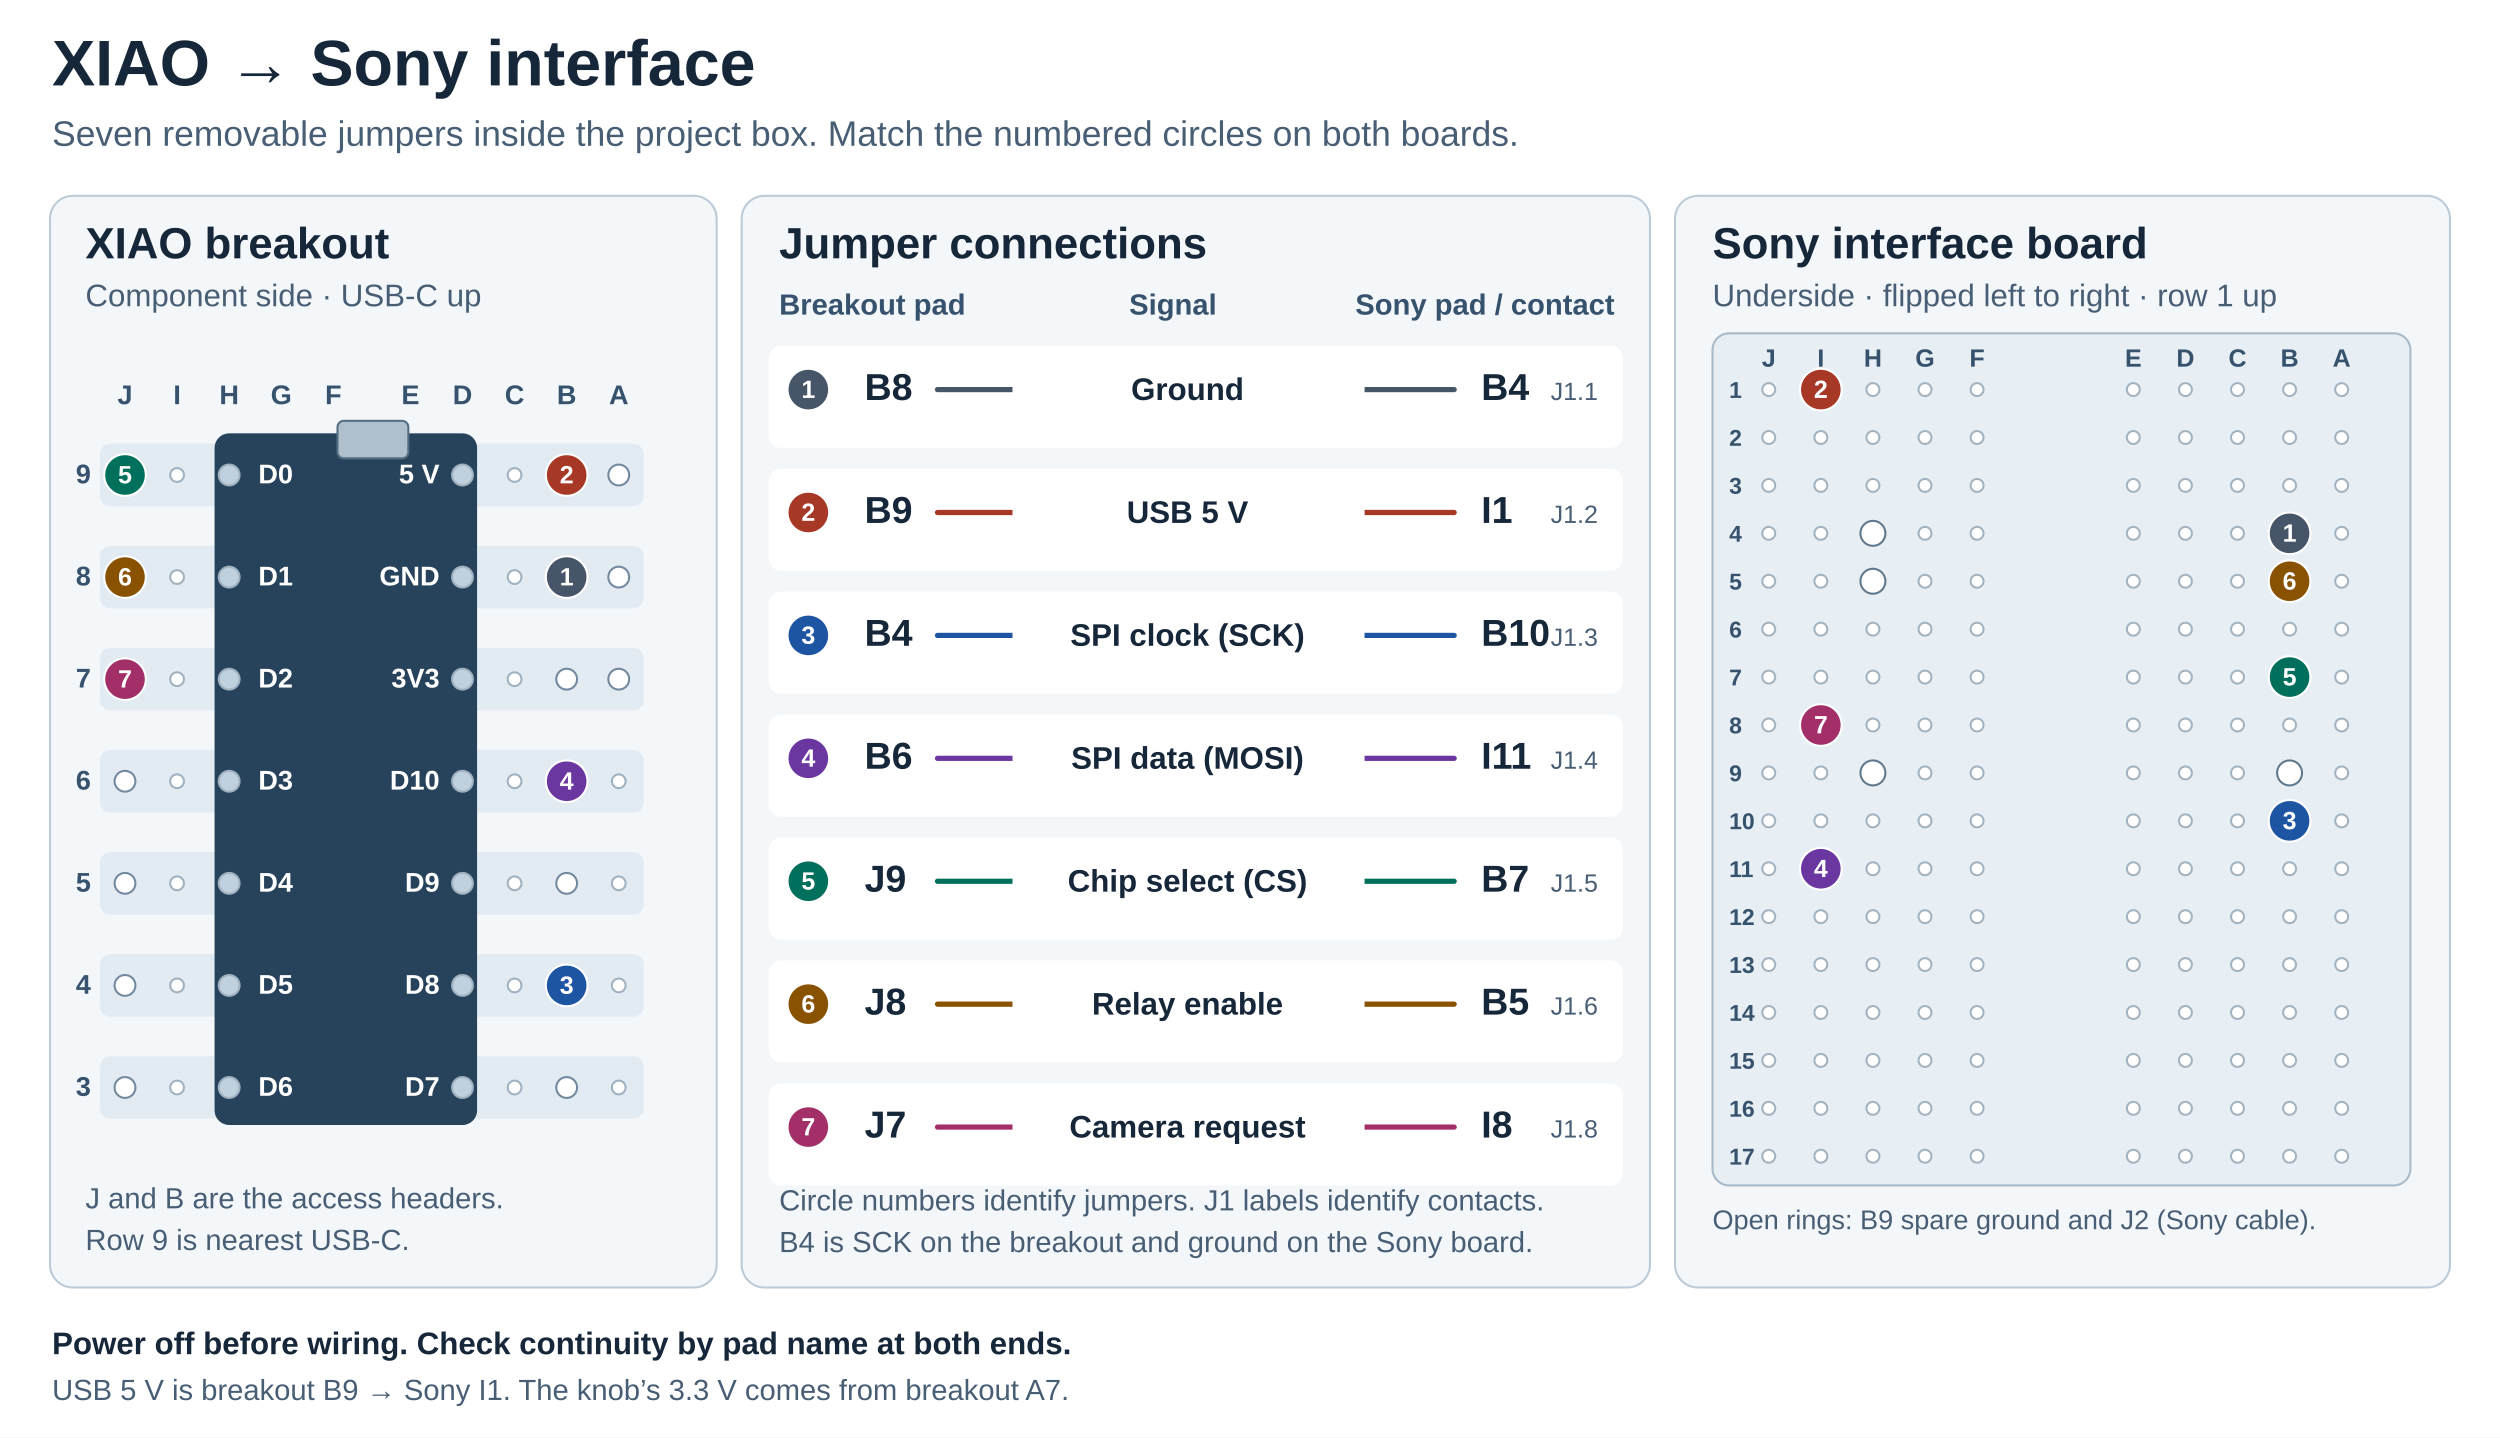
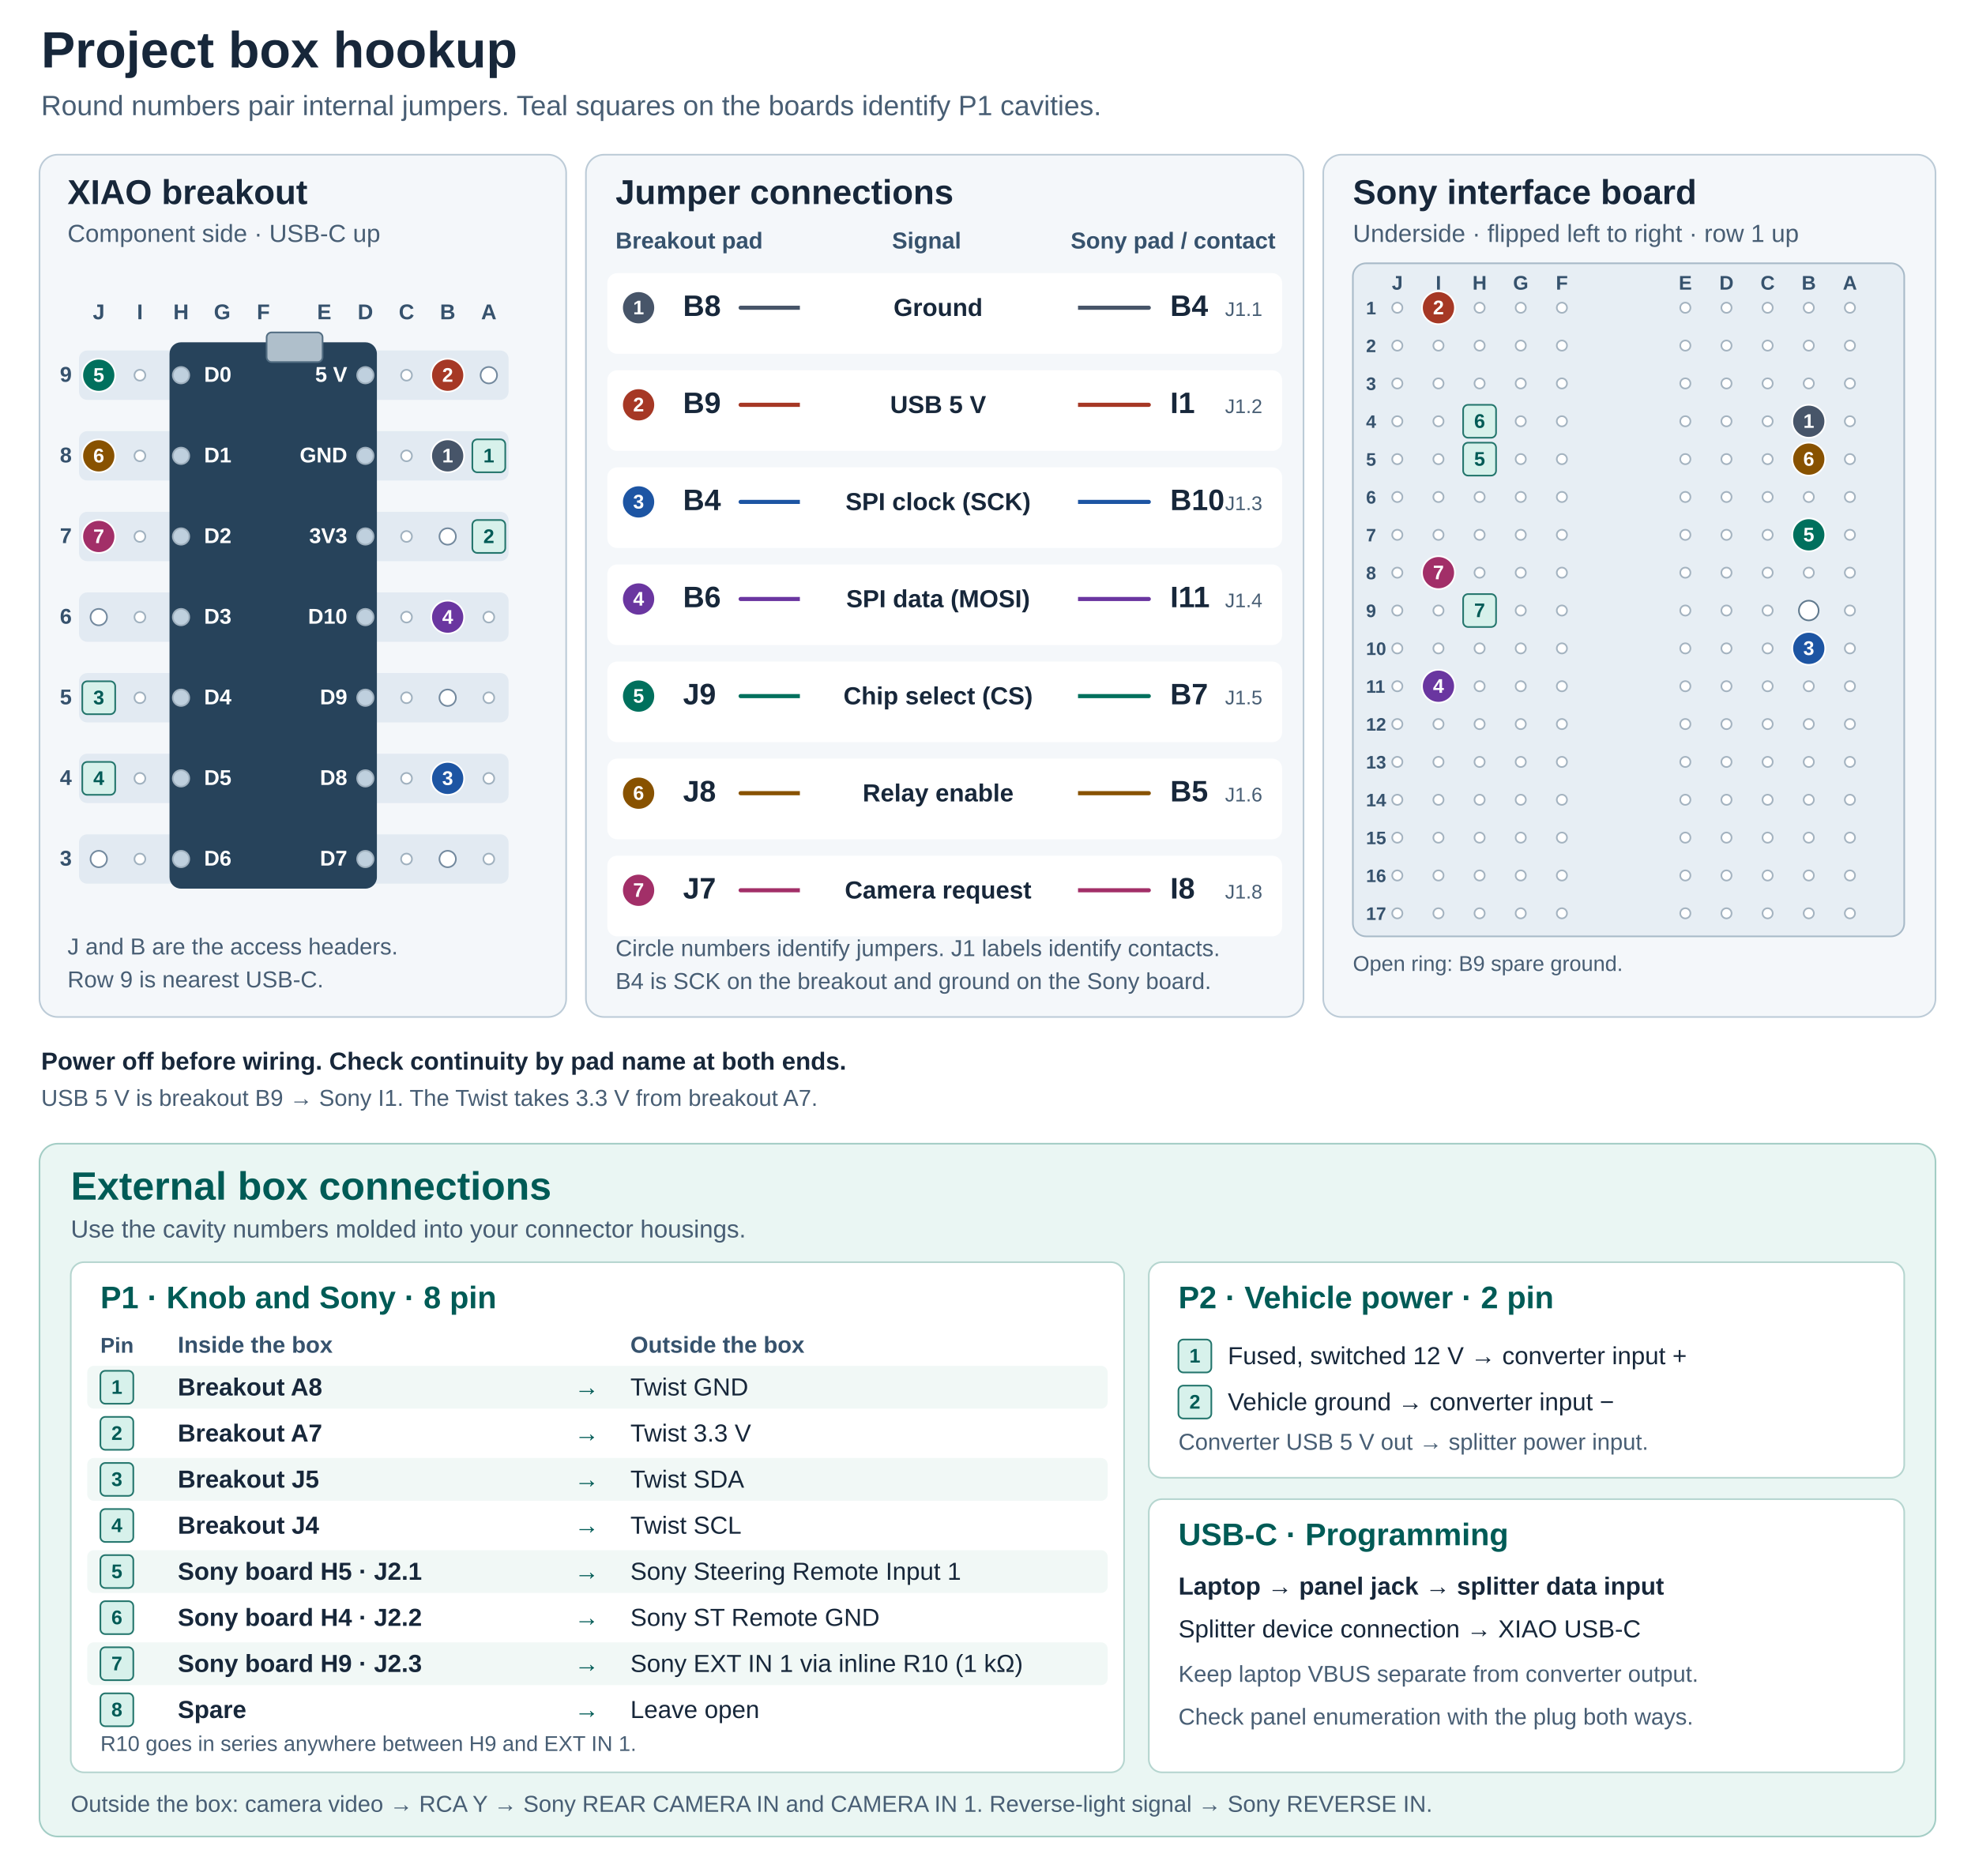
- <svg xmlns="http://www.w3.org/2000/svg" width="1200" height="690" viewBox="0 0 1200 690" role="img" aria-labelledby="title desc">
-   <style>text{font-family:Arial,sans-serif;fill:#17273a}.heading{font-weight:700}.muted{fill:#485e74}.badge{fill:white;font-weight:700}.coord{font-weight:700;fill:#36526d}</style>
-   <rect x="0" y="0" width="1200" height="690" rx="0" fill="#ffffff" stroke="none" />
-   <text x="25" y="41" font-size="31" class="heading" text-anchor="start">XIAO → Sony interface</text>
-   <text x="25" y="70" font-size="17" class="muted" text-anchor="start">Seven removable jumpers inside the project box. Match the numbered circles on both boards.</text>
+ <svg xmlns="http://www.w3.org/2000/svg" width="1200" height="1140" viewBox="0 0 1200 1140" role="img" aria-labelledby="title desc">
+   <style>text{font-family:Arial,sans-serif;fill:#17273a}.heading{font-weight:700}.muted{fill:#485e74}.badge{fill:white;font-weight:700}.coord{font-weight:700;fill:#36526d}.external{fill:#005b56;font-weight:700}.ext-pin{fill:#005b56;font-weight:700}</style>
+   <rect x="0" y="0" width="1200" height="1140" rx="0" fill="#ffffff" stroke="none" />
+   <text x="25" y="41" font-size="31" class="heading" text-anchor="start">Project box hookup</text>
+   <text x="25" y="70" font-size="17" class="muted" text-anchor="start">Round numbers pair internal jumpers. Teal squares on the boards identify P1 cavities.</text>
  <rect x="24" y="94" width="320" height="524" rx="11" fill="#f4f7fa" stroke="#bccbd7" />
  <rect x="356" y="94" width="436" height="524" rx="11" fill="#f4f7fa" stroke="#bccbd7" />
  <rect x="804" y="94" width="372" height="524" rx="11" fill="#f4f7fa" stroke="#bccbd7" />
  <text x="41" y="124" font-size="21" class="heading" text-anchor="start">XIAO breakout</text>
  <text x="41" y="147" font-size="15" class="muted" text-anchor="start">Component side · USB-C up</text>
  <text x="60" y="194" font-size="13" class="coord" text-anchor="middle">J</text>
  <text x="85" y="194" font-size="13" class="coord" text-anchor="middle">I</text>
  <text x="110" y="194" font-size="13" class="coord" text-anchor="middle">H</text>
  <text x="135" y="194" font-size="13" class="coord" text-anchor="middle">G</text>
  <text x="160" y="194" font-size="13" class="coord" text-anchor="middle">F</text>
  <text x="197" y="194" font-size="13" class="coord" text-anchor="middle">E</text>
  <text x="222" y="194" font-size="13" class="coord" text-anchor="middle">D</text>
  <text x="247" y="194" font-size="13" class="coord" text-anchor="middle">C</text>
  <text x="272" y="194" font-size="13" class="coord" text-anchor="middle">B</text>
  <text x="297" y="194" font-size="13" class="coord" text-anchor="middle">A</text>
  <rect x="48" y="213" width="124" height="30" rx="5" fill="#e2eaf2" stroke="none" />
  <rect x="185" y="213" width="124" height="30" rx="5" fill="#e2eaf2" stroke="none" />
  <text x="40" y="232" font-size="13" class="coord" text-anchor="middle">9</text>
  <rect x="48" y="262" width="124" height="30" rx="5" fill="#e2eaf2" stroke="none" />
  <rect x="185" y="262" width="124" height="30" rx="5" fill="#e2eaf2" stroke="none" />
  <text x="40" y="281" font-size="13" class="coord" text-anchor="middle">8</text>
  <rect x="48" y="311" width="124" height="30" rx="5" fill="#e2eaf2" stroke="none" />
  <rect x="185" y="311" width="124" height="30" rx="5" fill="#e2eaf2" stroke="none" />
  <text x="40" y="330" font-size="13" class="coord" text-anchor="middle">7</text>
  <rect x="48" y="360" width="124" height="30" rx="5" fill="#e2eaf2" stroke="none" />
  <rect x="185" y="360" width="124" height="30" rx="5" fill="#e2eaf2" stroke="none" />
  <text x="40" y="379" font-size="13" class="coord" text-anchor="middle">6</text>
  <rect x="48" y="409" width="124" height="30" rx="5" fill="#e2eaf2" stroke="none" />
  <rect x="185" y="409" width="124" height="30" rx="5" fill="#e2eaf2" stroke="none" />
  <text x="40" y="428" font-size="13" class="coord" text-anchor="middle">5</text>
  <rect x="48" y="458" width="124" height="30" rx="5" fill="#e2eaf2" stroke="none" />
  <rect x="185" y="458" width="124" height="30" rx="5" fill="#e2eaf2" stroke="none" />
  <text x="40" y="477" font-size="13" class="coord" text-anchor="middle">4</text>
  <rect x="48" y="507" width="124" height="30" rx="5" fill="#e2eaf2" stroke="none" />
  <rect x="185" y="507" width="124" height="30" rx="5" fill="#e2eaf2" stroke="none" />
  <text x="40" y="526" font-size="13" class="coord" text-anchor="middle">3</text>
  <rect x="103" y="208" width="126" height="332" rx="7" fill="#27435b" stroke="none" />
  <rect x="162" y="202" width="34" height="18" rx="3" fill="#afbfcb" stroke="#536e83" />
  <circle cx="60" cy="228" r="5" fill="#fff" stroke="#73899e" />
  <circle cx="85" cy="228" r="3.3" fill="#fff" stroke="#a0b1bf" />
  <circle cx="110" cy="228" r="5" fill="#bfd0de" stroke="#a0b1bf" />
  <circle cx="222" cy="228" r="5" fill="#bfd0de" stroke="#a0b1bf" />
  <circle cx="247" cy="228" r="3.3" fill="#fff" stroke="#a0b1bf" />
  <circle cx="272" cy="228" r="5" fill="#fff" stroke="#73899e" />
  <circle cx="297" cy="228" r="5" fill="#fff" stroke="#73899e" />
  <circle cx="60" cy="277" r="5" fill="#fff" stroke="#73899e" />
  <circle cx="85" cy="277" r="3.3" fill="#fff" stroke="#a0b1bf" />
  <circle cx="110" cy="277" r="5" fill="#bfd0de" stroke="#a0b1bf" />
  <circle cx="222" cy="277" r="5" fill="#bfd0de" stroke="#a0b1bf" />
  <circle cx="247" cy="277" r="3.3" fill="#fff" stroke="#a0b1bf" />
  <circle cx="272" cy="277" r="5" fill="#fff" stroke="#73899e" />
  <circle cx="297" cy="277" r="5" fill="#fff" stroke="#73899e" />
  <circle cx="60" cy="326" r="5" fill="#fff" stroke="#73899e" />
  <circle cx="85" cy="326" r="3.3" fill="#fff" stroke="#a0b1bf" />
  <circle cx="110" cy="326" r="5" fill="#bfd0de" stroke="#a0b1bf" />
  <circle cx="222" cy="326" r="5" fill="#bfd0de" stroke="#a0b1bf" />
  <circle cx="247" cy="326" r="3.3" fill="#fff" stroke="#a0b1bf" />
  <circle cx="272" cy="326" r="5" fill="#fff" stroke="#73899e" />
  <circle cx="297" cy="326" r="5" fill="#fff" stroke="#73899e" />
  <circle cx="60" cy="375" r="5" fill="#fff" stroke="#73899e" />
  <circle cx="85" cy="375" r="3.3" fill="#fff" stroke="#a0b1bf" />
  <circle cx="110" cy="375" r="5" fill="#bfd0de" stroke="#a0b1bf" />
  <circle cx="222" cy="375" r="5" fill="#bfd0de" stroke="#a0b1bf" />
  <circle cx="247" cy="375" r="3.3" fill="#fff" stroke="#a0b1bf" />
  <circle cx="272" cy="375" r="5" fill="#fff" stroke="#73899e" />
  <circle cx="297" cy="375" r="3.3" fill="#fff" stroke="#a0b1bf" />
  <circle cx="60" cy="424" r="5" fill="#fff" stroke="#73899e" />
  <circle cx="85" cy="424" r="3.3" fill="#fff" stroke="#a0b1bf" />
  <circle cx="110" cy="424" r="5" fill="#bfd0de" stroke="#a0b1bf" />
  <circle cx="222" cy="424" r="5" fill="#bfd0de" stroke="#a0b1bf" />
  <circle cx="247" cy="424" r="3.3" fill="#fff" stroke="#a0b1bf" />
  <circle cx="272" cy="424" r="5" fill="#fff" stroke="#73899e" />
  <circle cx="297" cy="424" r="3.3" fill="#fff" stroke="#a0b1bf" />
  <circle cx="60" cy="473" r="5" fill="#fff" stroke="#73899e" />
  <circle cx="85" cy="473" r="3.3" fill="#fff" stroke="#a0b1bf" />
  <circle cx="110" cy="473" r="5" fill="#bfd0de" stroke="#a0b1bf" />
  <circle cx="222" cy="473" r="5" fill="#bfd0de" stroke="#a0b1bf" />
  <circle cx="247" cy="473" r="3.3" fill="#fff" stroke="#a0b1bf" />
  <circle cx="272" cy="473" r="5" fill="#fff" stroke="#73899e" />
  <circle cx="297" cy="473" r="3.3" fill="#fff" stroke="#a0b1bf" />
  <circle cx="60" cy="522" r="5" fill="#fff" stroke="#73899e" />
  <circle cx="85" cy="522" r="3.3" fill="#fff" stroke="#a0b1bf" />
  <circle cx="110" cy="522" r="5" fill="#bfd0de" stroke="#a0b1bf" />
  <circle cx="222" cy="522" r="5" fill="#bfd0de" stroke="#a0b1bf" />
  <circle cx="247" cy="522" r="3.3" fill="#fff" stroke="#a0b1bf" />
  <circle cx="272" cy="522" r="5" fill="#fff" stroke="#73899e" />
  <circle cx="297" cy="522" r="3.3" fill="#fff" stroke="#a0b1bf" />
  <text x="124" y="232" font-size="13" class="badge" text-anchor="start">D0</text>
  <text x="211" y="232" font-size="13" class="badge" text-anchor="end">5 V</text>
  <text x="124" y="281" font-size="13" class="badge" text-anchor="start">D1</text>
  <text x="211" y="281" font-size="13" class="badge" text-anchor="end">GND</text>
  <text x="124" y="330" font-size="13" class="badge" text-anchor="start">D2</text>
  <text x="211" y="330" font-size="13" class="badge" text-anchor="end">3V3</text>
  <text x="124" y="379" font-size="13" class="badge" text-anchor="start">D3</text>
  <text x="211" y="379" font-size="13" class="badge" text-anchor="end">D10</text>
  <text x="124" y="428" font-size="13" class="badge" text-anchor="start">D4</text>
  <text x="211" y="428" font-size="13" class="badge" text-anchor="end">D9</text>
  <text x="124" y="477" font-size="13" class="badge" text-anchor="start">D5</text>
  <text x="211" y="477" font-size="13" class="badge" text-anchor="end">D8</text>
  <text x="124" y="526" font-size="13" class="badge" text-anchor="start">D6</text>
  <text x="211" y="526" font-size="13" class="badge" text-anchor="end">D7</text>
  <circle cx="272" cy="277" r="10" fill="#475569" stroke="#ffffff" />
  <text x="272" y="281" font-size="12" class="badge" text-anchor="middle">1</text>
  <circle cx="272" cy="228" r="10" fill="#a63825" stroke="#ffffff" />
  <text x="272" y="232" font-size="12" class="badge" text-anchor="middle">2</text>
  <circle cx="272" cy="473" r="10" fill="#1d55a3" stroke="#ffffff" />
  <text x="272" y="477" font-size="12" class="badge" text-anchor="middle">3</text>
  <circle cx="272" cy="375" r="10" fill="#6a36a0" stroke="#ffffff" />
  <text x="272" y="379" font-size="12" class="badge" text-anchor="middle">4</text>
  <circle cx="60" cy="228" r="10" fill="#00705d" stroke="#ffffff" />
  <text x="60" y="232" font-size="12" class="badge" text-anchor="middle">5</text>
  <circle cx="60" cy="277" r="10" fill="#885200" stroke="#ffffff" />
  <text x="60" y="281" font-size="12" class="badge" text-anchor="middle">6</text>
  <circle cx="60" cy="326" r="10" fill="#a22f68" stroke="#ffffff" />
  <text x="60" y="330" font-size="12" class="badge" text-anchor="middle">7</text>
  <text x="41" y="580" font-size="14" class="muted" text-anchor="start">J and B are the access headers.</text>
  <text x="41" y="600" font-size="14" class="muted" text-anchor="start">Row 9 is nearest USB-C.</text>
  <text x="374" y="124" font-size="21" class="heading" text-anchor="start">Jumper connections</text>
  <text x="374" y="151" font-size="14" class="coord" text-anchor="start">Breakout pad</text>
  <text x="563" y="151" font-size="14" class="coord" text-anchor="middle">Signal</text>
  <text x="775" y="151" font-size="14" class="coord" text-anchor="end">Sony pad / contact</text>
  <rect x="369" y="166" width="410" height="49" rx="6" fill="#ffffff" stroke="none" />
  <circle cx="388" cy="187" r="10" fill="#475569" stroke="#ffffff" />
  <text x="388" y="191" font-size="12" class="badge" text-anchor="middle">1</text>
  <text x="415" y="192" font-size="18" class="heading" text-anchor="start">B8</text>
  <path d="M450 187H698" stroke="#475569" stroke-width="2.5" stroke-linecap="round" />
  <rect x="486" y="174" width="169" height="26" rx="5" fill="#fff" stroke="none" />
  <text x="570" y="192" font-size="15" class="heading" text-anchor="middle">Ground</text>
  <text x="711" y="192" font-size="18" class="heading" text-anchor="start">B4</text>
  <text x="767" y="192" font-size="12" class="muted" text-anchor="end">J1.1</text>
  <rect x="369" y="225" width="410" height="49" rx="6" fill="#ffffff" stroke="none" />
  <circle cx="388" cy="246" r="10" fill="#a63825" stroke="#ffffff" />
  <text x="388" y="250" font-size="12" class="badge" text-anchor="middle">2</text>
  <text x="415" y="251" font-size="18" class="heading" text-anchor="start">B9</text>
  <path d="M450 246H698" stroke="#a63825" stroke-width="2.5" stroke-linecap="round" />
  <rect x="486" y="233" width="169" height="26" rx="5" fill="#fff" stroke="none" />
  <text x="570" y="251" font-size="15" class="heading" text-anchor="middle">USB 5 V</text>
  <text x="711" y="251" font-size="18" class="heading" text-anchor="start">I1</text>
  <text x="767" y="251" font-size="12" class="muted" text-anchor="end">J1.2</text>
  <rect x="369" y="284" width="410" height="49" rx="6" fill="#ffffff" stroke="none" />
  <circle cx="388" cy="305" r="10" fill="#1d55a3" stroke="#ffffff" />
  <text x="388" y="309" font-size="12" class="badge" text-anchor="middle">3</text>
  <text x="415" y="310" font-size="18" class="heading" text-anchor="start">B4</text>
  <path d="M450 305H698" stroke="#1d55a3" stroke-width="2.5" stroke-linecap="round" />
  <rect x="486" y="292" width="169" height="26" rx="5" fill="#fff" stroke="none" />
  <text x="570" y="310" font-size="15" class="heading" text-anchor="middle">SPI clock (SCK)</text>
  <text x="711" y="310" font-size="18" class="heading" text-anchor="start">B10</text>
  <text x="767" y="310" font-size="12" class="muted" text-anchor="end">J1.3</text>
  <rect x="369" y="343" width="410" height="49" rx="6" fill="#ffffff" stroke="none" />
  <circle cx="388" cy="364" r="10" fill="#6a36a0" stroke="#ffffff" />
  <text x="388" y="368" font-size="12" class="badge" text-anchor="middle">4</text>
  <text x="415" y="369" font-size="18" class="heading" text-anchor="start">B6</text>
  <path d="M450 364H698" stroke="#6a36a0" stroke-width="2.5" stroke-linecap="round" />
  <rect x="486" y="351" width="169" height="26" rx="5" fill="#fff" stroke="none" />
  <text x="570" y="369" font-size="15" class="heading" text-anchor="middle">SPI data (MOSI)</text>
  <text x="711" y="369" font-size="18" class="heading" text-anchor="start">I11</text>
  <text x="767" y="369" font-size="12" class="muted" text-anchor="end">J1.4</text>
  <rect x="369" y="402" width="410" height="49" rx="6" fill="#ffffff" stroke="none" />
  <circle cx="388" cy="423" r="10" fill="#00705d" stroke="#ffffff" />
  <text x="388" y="427" font-size="12" class="badge" text-anchor="middle">5</text>
  <text x="415" y="428" font-size="18" class="heading" text-anchor="start">J9</text>
  <path d="M450 423H698" stroke="#00705d" stroke-width="2.5" stroke-linecap="round" />
  <rect x="486" y="410" width="169" height="26" rx="5" fill="#fff" stroke="none" />
  <text x="570" y="428" font-size="15" class="heading" text-anchor="middle">Chip select (CS)</text>
  <text x="711" y="428" font-size="18" class="heading" text-anchor="start">B7</text>
  <text x="767" y="428" font-size="12" class="muted" text-anchor="end">J1.5</text>
  <rect x="369" y="461" width="410" height="49" rx="6" fill="#ffffff" stroke="none" />
  <circle cx="388" cy="482" r="10" fill="#885200" stroke="#ffffff" />
  <text x="388" y="486" font-size="12" class="badge" text-anchor="middle">6</text>
  <text x="415" y="487" font-size="18" class="heading" text-anchor="start">J8</text>
  <path d="M450 482H698" stroke="#885200" stroke-width="2.5" stroke-linecap="round" />
  <rect x="486" y="469" width="169" height="26" rx="5" fill="#fff" stroke="none" />
  <text x="570" y="487" font-size="15" class="heading" text-anchor="middle">Relay enable</text>
  <text x="711" y="487" font-size="18" class="heading" text-anchor="start">B5</text>
  <text x="767" y="487" font-size="12" class="muted" text-anchor="end">J1.6</text>
  <rect x="369" y="520" width="410" height="49" rx="6" fill="#ffffff" stroke="none" />
  <circle cx="388" cy="541" r="10" fill="#a22f68" stroke="#ffffff" />
  <text x="388" y="545" font-size="12" class="badge" text-anchor="middle">7</text>
  <text x="415" y="546" font-size="18" class="heading" text-anchor="start">J7</text>
  <path d="M450 541H698" stroke="#a22f68" stroke-width="2.5" stroke-linecap="round" />
  <rect x="486" y="528" width="169" height="26" rx="5" fill="#fff" stroke="none" />
  <text x="570" y="546" font-size="15" class="heading" text-anchor="middle">Camera request</text>
  <text x="711" y="546" font-size="18" class="heading" text-anchor="start">I8</text>
  <text x="767" y="546" font-size="12" class="muted" text-anchor="end">J1.8</text>
  <text x="374" y="581" font-size="14" class="muted" text-anchor="start">Circle numbers identify jumpers. J1 labels identify contacts.</text>
  <text x="374" y="601" font-size="14" class="muted" text-anchor="start">B4 is SCK on the breakout and ground on the Sony board.</text>
  <text x="822" y="124" font-size="21" class="heading" text-anchor="start">Sony interface board</text>
  <text x="822" y="147" font-size="15" class="muted" text-anchor="start">Underside · flipped left to right · row 1 up</text>
  <rect x="822" y="160" width="335" height="409" rx="8" fill="#e7eef4" stroke="#a8bac8" />
  <text x="849" y="176" font-size="12" class="coord" text-anchor="middle">J</text>
  <text x="874" y="176" font-size="12" class="coord" text-anchor="middle">I</text>
  <text x="899" y="176" font-size="12" class="coord" text-anchor="middle">H</text>
  <text x="924" y="176" font-size="12" class="coord" text-anchor="middle">G</text>
  <text x="949" y="176" font-size="12" class="coord" text-anchor="middle">F</text>
  <text x="1024" y="176" font-size="12" class="coord" text-anchor="middle">E</text>
  <text x="1049" y="176" font-size="12" class="coord" text-anchor="middle">D</text>
  <text x="1074" y="176" font-size="12" class="coord" text-anchor="middle">C</text>
  <text x="1099" y="176" font-size="12" class="coord" text-anchor="middle">B</text>
  <text x="1124" y="176" font-size="12" class="coord" text-anchor="middle">A</text>
  <text x="830" y="191" font-size="11" class="coord" text-anchor="start">1</text>
  <circle cx="849" cy="187" r="3.1" fill="#fff" stroke="#a4b3c0" />
  <circle cx="874" cy="187" r="3.1" fill="#fff" stroke="#a4b3c0" />
  <circle cx="899" cy="187" r="3.1" fill="#fff" stroke="#a4b3c0" />
  <circle cx="924" cy="187" r="3.1" fill="#fff" stroke="#a4b3c0" />
  <circle cx="949" cy="187" r="3.1" fill="#fff" stroke="#a4b3c0" />
  <circle cx="1024" cy="187" r="3.1" fill="#fff" stroke="#a4b3c0" />
  <circle cx="1049" cy="187" r="3.1" fill="#fff" stroke="#a4b3c0" />
  <circle cx="1074" cy="187" r="3.1" fill="#fff" stroke="#a4b3c0" />
  <circle cx="1099" cy="187" r="3.1" fill="#fff" stroke="#a4b3c0" />
  <circle cx="1124" cy="187" r="3.1" fill="#fff" stroke="#a4b3c0" />
  <text x="830" y="214" font-size="11" class="coord" text-anchor="start">2</text>
  <circle cx="849" cy="210" r="3.1" fill="#fff" stroke="#a4b3c0" />
  <circle cx="874" cy="210" r="3.1" fill="#fff" stroke="#a4b3c0" />
  <circle cx="899" cy="210" r="3.1" fill="#fff" stroke="#a4b3c0" />
  <circle cx="924" cy="210" r="3.1" fill="#fff" stroke="#a4b3c0" />
  <circle cx="949" cy="210" r="3.1" fill="#fff" stroke="#a4b3c0" />
  <circle cx="1024" cy="210" r="3.1" fill="#fff" stroke="#a4b3c0" />
  <circle cx="1049" cy="210" r="3.1" fill="#fff" stroke="#a4b3c0" />
  <circle cx="1074" cy="210" r="3.1" fill="#fff" stroke="#a4b3c0" />
  <circle cx="1099" cy="210" r="3.1" fill="#fff" stroke="#a4b3c0" />
  <circle cx="1124" cy="210" r="3.1" fill="#fff" stroke="#a4b3c0" />
  <text x="830" y="237" font-size="11" class="coord" text-anchor="start">3</text>
  <circle cx="849" cy="233" r="3.1" fill="#fff" stroke="#a4b3c0" />
  <circle cx="874" cy="233" r="3.1" fill="#fff" stroke="#a4b3c0" />
  <circle cx="899" cy="233" r="3.1" fill="#fff" stroke="#a4b3c0" />
  <circle cx="924" cy="233" r="3.1" fill="#fff" stroke="#a4b3c0" />
  <circle cx="949" cy="233" r="3.1" fill="#fff" stroke="#a4b3c0" />
  <circle cx="1024" cy="233" r="3.1" fill="#fff" stroke="#a4b3c0" />
  <circle cx="1049" cy="233" r="3.1" fill="#fff" stroke="#a4b3c0" />
  <circle cx="1074" cy="233" r="3.1" fill="#fff" stroke="#a4b3c0" />
  <circle cx="1099" cy="233" r="3.1" fill="#fff" stroke="#a4b3c0" />
  <circle cx="1124" cy="233" r="3.1" fill="#fff" stroke="#a4b3c0" />
  <text x="830" y="260" font-size="11" class="coord" text-anchor="start">4</text>
  <circle cx="849" cy="256" r="3.1" fill="#fff" stroke="#a4b3c0" />
  <circle cx="874" cy="256" r="3.1" fill="#fff" stroke="#a4b3c0" />
  <circle cx="899" cy="256" r="3.1" fill="#fff" stroke="#a4b3c0" />
  <circle cx="924" cy="256" r="3.1" fill="#fff" stroke="#a4b3c0" />
  <circle cx="949" cy="256" r="3.1" fill="#fff" stroke="#a4b3c0" />
  <circle cx="1024" cy="256" r="3.1" fill="#fff" stroke="#a4b3c0" />
  <circle cx="1049" cy="256" r="3.1" fill="#fff" stroke="#a4b3c0" />
  <circle cx="1074" cy="256" r="3.1" fill="#fff" stroke="#a4b3c0" />
  <circle cx="1099" cy="256" r="3.1" fill="#fff" stroke="#a4b3c0" />
  <circle cx="1124" cy="256" r="3.1" fill="#fff" stroke="#a4b3c0" />
  <text x="830" y="283" font-size="11" class="coord" text-anchor="start">5</text>
  <circle cx="849" cy="279" r="3.1" fill="#fff" stroke="#a4b3c0" />
  <circle cx="874" cy="279" r="3.1" fill="#fff" stroke="#a4b3c0" />
  <circle cx="899" cy="279" r="3.1" fill="#fff" stroke="#a4b3c0" />
  <circle cx="924" cy="279" r="3.1" fill="#fff" stroke="#a4b3c0" />
  <circle cx="949" cy="279" r="3.1" fill="#fff" stroke="#a4b3c0" />
  <circle cx="1024" cy="279" r="3.1" fill="#fff" stroke="#a4b3c0" />
  <circle cx="1049" cy="279" r="3.1" fill="#fff" stroke="#a4b3c0" />
  <circle cx="1074" cy="279" r="3.1" fill="#fff" stroke="#a4b3c0" />
  <circle cx="1099" cy="279" r="3.1" fill="#fff" stroke="#a4b3c0" />
  <circle cx="1124" cy="279" r="3.1" fill="#fff" stroke="#a4b3c0" />
  <text x="830" y="306" font-size="11" class="coord" text-anchor="start">6</text>
  <circle cx="849" cy="302" r="3.1" fill="#fff" stroke="#a4b3c0" />
  <circle cx="874" cy="302" r="3.1" fill="#fff" stroke="#a4b3c0" />
  <circle cx="899" cy="302" r="3.1" fill="#fff" stroke="#a4b3c0" />
  <circle cx="924" cy="302" r="3.1" fill="#fff" stroke="#a4b3c0" />
  <circle cx="949" cy="302" r="3.1" fill="#fff" stroke="#a4b3c0" />
  <circle cx="1024" cy="302" r="3.1" fill="#fff" stroke="#a4b3c0" />
  <circle cx="1049" cy="302" r="3.1" fill="#fff" stroke="#a4b3c0" />
  <circle cx="1074" cy="302" r="3.1" fill="#fff" stroke="#a4b3c0" />
  <circle cx="1099" cy="302" r="3.1" fill="#fff" stroke="#a4b3c0" />
  <circle cx="1124" cy="302" r="3.1" fill="#fff" stroke="#a4b3c0" />
  <text x="830" y="329" font-size="11" class="coord" text-anchor="start">7</text>
  <circle cx="849" cy="325" r="3.1" fill="#fff" stroke="#a4b3c0" />
  <circle cx="874" cy="325" r="3.1" fill="#fff" stroke="#a4b3c0" />
  <circle cx="899" cy="325" r="3.1" fill="#fff" stroke="#a4b3c0" />
  <circle cx="924" cy="325" r="3.1" fill="#fff" stroke="#a4b3c0" />
  <circle cx="949" cy="325" r="3.1" fill="#fff" stroke="#a4b3c0" />
  <circle cx="1024" cy="325" r="3.1" fill="#fff" stroke="#a4b3c0" />
  <circle cx="1049" cy="325" r="3.1" fill="#fff" stroke="#a4b3c0" />
  <circle cx="1074" cy="325" r="3.1" fill="#fff" stroke="#a4b3c0" />
  <circle cx="1099" cy="325" r="3.1" fill="#fff" stroke="#a4b3c0" />
  <circle cx="1124" cy="325" r="3.1" fill="#fff" stroke="#a4b3c0" />
  <text x="830" y="352" font-size="11" class="coord" text-anchor="start">8</text>
  <circle cx="849" cy="348" r="3.1" fill="#fff" stroke="#a4b3c0" />
  <circle cx="874" cy="348" r="3.1" fill="#fff" stroke="#a4b3c0" />
  <circle cx="899" cy="348" r="3.1" fill="#fff" stroke="#a4b3c0" />
  <circle cx="924" cy="348" r="3.1" fill="#fff" stroke="#a4b3c0" />
  <circle cx="949" cy="348" r="3.1" fill="#fff" stroke="#a4b3c0" />
  <circle cx="1024" cy="348" r="3.1" fill="#fff" stroke="#a4b3c0" />
  <circle cx="1049" cy="348" r="3.1" fill="#fff" stroke="#a4b3c0" />
  <circle cx="1074" cy="348" r="3.1" fill="#fff" stroke="#a4b3c0" />
  <circle cx="1099" cy="348" r="3.1" fill="#fff" stroke="#a4b3c0" />
  <circle cx="1124" cy="348" r="3.1" fill="#fff" stroke="#a4b3c0" />
  <text x="830" y="375" font-size="11" class="coord" text-anchor="start">9</text>
  <circle cx="849" cy="371" r="3.1" fill="#fff" stroke="#a4b3c0" />
  <circle cx="874" cy="371" r="3.1" fill="#fff" stroke="#a4b3c0" />
  <circle cx="899" cy="371" r="3.1" fill="#fff" stroke="#a4b3c0" />
  <circle cx="924" cy="371" r="3.1" fill="#fff" stroke="#a4b3c0" />
  <circle cx="949" cy="371" r="3.1" fill="#fff" stroke="#a4b3c0" />
  <circle cx="1024" cy="371" r="3.1" fill="#fff" stroke="#a4b3c0" />
  <circle cx="1049" cy="371" r="3.1" fill="#fff" stroke="#a4b3c0" />
  <circle cx="1074" cy="371" r="3.1" fill="#fff" stroke="#a4b3c0" />
  <circle cx="1099" cy="371" r="3.1" fill="#fff" stroke="#a4b3c0" />
  <circle cx="1124" cy="371" r="3.1" fill="#fff" stroke="#a4b3c0" />
  <text x="830" y="398" font-size="11" class="coord" text-anchor="start">10</text>
  <circle cx="849" cy="394" r="3.1" fill="#fff" stroke="#a4b3c0" />
  <circle cx="874" cy="394" r="3.1" fill="#fff" stroke="#a4b3c0" />
  <circle cx="899" cy="394" r="3.1" fill="#fff" stroke="#a4b3c0" />
  <circle cx="924" cy="394" r="3.1" fill="#fff" stroke="#a4b3c0" />
  <circle cx="949" cy="394" r="3.1" fill="#fff" stroke="#a4b3c0" />
  <circle cx="1024" cy="394" r="3.1" fill="#fff" stroke="#a4b3c0" />
  <circle cx="1049" cy="394" r="3.1" fill="#fff" stroke="#a4b3c0" />
  <circle cx="1074" cy="394" r="3.1" fill="#fff" stroke="#a4b3c0" />
  <circle cx="1099" cy="394" r="3.1" fill="#fff" stroke="#a4b3c0" />
  <circle cx="1124" cy="394" r="3.1" fill="#fff" stroke="#a4b3c0" />
  <text x="830" y="421" font-size="11" class="coord" text-anchor="start">11</text>
  <circle cx="849" cy="417" r="3.1" fill="#fff" stroke="#a4b3c0" />
  <circle cx="874" cy="417" r="3.1" fill="#fff" stroke="#a4b3c0" />
  <circle cx="899" cy="417" r="3.1" fill="#fff" stroke="#a4b3c0" />
  <circle cx="924" cy="417" r="3.1" fill="#fff" stroke="#a4b3c0" />
  <circle cx="949" cy="417" r="3.1" fill="#fff" stroke="#a4b3c0" />
  <circle cx="1024" cy="417" r="3.1" fill="#fff" stroke="#a4b3c0" />
  <circle cx="1049" cy="417" r="3.1" fill="#fff" stroke="#a4b3c0" />
  <circle cx="1074" cy="417" r="3.1" fill="#fff" stroke="#a4b3c0" />
  <circle cx="1099" cy="417" r="3.1" fill="#fff" stroke="#a4b3c0" />
  <circle cx="1124" cy="417" r="3.1" fill="#fff" stroke="#a4b3c0" />
  <text x="830" y="444" font-size="11" class="coord" text-anchor="start">12</text>
  <circle cx="849" cy="440" r="3.1" fill="#fff" stroke="#a4b3c0" />
  <circle cx="874" cy="440" r="3.1" fill="#fff" stroke="#a4b3c0" />
  <circle cx="899" cy="440" r="3.1" fill="#fff" stroke="#a4b3c0" />
  <circle cx="924" cy="440" r="3.1" fill="#fff" stroke="#a4b3c0" />
  <circle cx="949" cy="440" r="3.1" fill="#fff" stroke="#a4b3c0" />
  <circle cx="1024" cy="440" r="3.1" fill="#fff" stroke="#a4b3c0" />
  <circle cx="1049" cy="440" r="3.1" fill="#fff" stroke="#a4b3c0" />
  <circle cx="1074" cy="440" r="3.1" fill="#fff" stroke="#a4b3c0" />
  <circle cx="1099" cy="440" r="3.1" fill="#fff" stroke="#a4b3c0" />
  <circle cx="1124" cy="440" r="3.1" fill="#fff" stroke="#a4b3c0" />
  <text x="830" y="467" font-size="11" class="coord" text-anchor="start">13</text>
  <circle cx="849" cy="463" r="3.1" fill="#fff" stroke="#a4b3c0" />
  <circle cx="874" cy="463" r="3.1" fill="#fff" stroke="#a4b3c0" />
  <circle cx="899" cy="463" r="3.1" fill="#fff" stroke="#a4b3c0" />
  <circle cx="924" cy="463" r="3.1" fill="#fff" stroke="#a4b3c0" />
  <circle cx="949" cy="463" r="3.1" fill="#fff" stroke="#a4b3c0" />
  <circle cx="1024" cy="463" r="3.1" fill="#fff" stroke="#a4b3c0" />
  <circle cx="1049" cy="463" r="3.1" fill="#fff" stroke="#a4b3c0" />
  <circle cx="1074" cy="463" r="3.1" fill="#fff" stroke="#a4b3c0" />
  <circle cx="1099" cy="463" r="3.1" fill="#fff" stroke="#a4b3c0" />
  <circle cx="1124" cy="463" r="3.1" fill="#fff" stroke="#a4b3c0" />
  <text x="830" y="490" font-size="11" class="coord" text-anchor="start">14</text>
  <circle cx="849" cy="486" r="3.1" fill="#fff" stroke="#a4b3c0" />
  <circle cx="874" cy="486" r="3.1" fill="#fff" stroke="#a4b3c0" />
  <circle cx="899" cy="486" r="3.1" fill="#fff" stroke="#a4b3c0" />
  <circle cx="924" cy="486" r="3.1" fill="#fff" stroke="#a4b3c0" />
  <circle cx="949" cy="486" r="3.1" fill="#fff" stroke="#a4b3c0" />
  <circle cx="1024" cy="486" r="3.1" fill="#fff" stroke="#a4b3c0" />
  <circle cx="1049" cy="486" r="3.1" fill="#fff" stroke="#a4b3c0" />
  <circle cx="1074" cy="486" r="3.1" fill="#fff" stroke="#a4b3c0" />
  <circle cx="1099" cy="486" r="3.1" fill="#fff" stroke="#a4b3c0" />
  <circle cx="1124" cy="486" r="3.1" fill="#fff" stroke="#a4b3c0" />
  <text x="830" y="513" font-size="11" class="coord" text-anchor="start">15</text>
  <circle cx="849" cy="509" r="3.1" fill="#fff" stroke="#a4b3c0" />
  <circle cx="874" cy="509" r="3.1" fill="#fff" stroke="#a4b3c0" />
  <circle cx="899" cy="509" r="3.1" fill="#fff" stroke="#a4b3c0" />
  <circle cx="924" cy="509" r="3.1" fill="#fff" stroke="#a4b3c0" />
  <circle cx="949" cy="509" r="3.1" fill="#fff" stroke="#a4b3c0" />
  <circle cx="1024" cy="509" r="3.1" fill="#fff" stroke="#a4b3c0" />
  <circle cx="1049" cy="509" r="3.1" fill="#fff" stroke="#a4b3c0" />
  <circle cx="1074" cy="509" r="3.1" fill="#fff" stroke="#a4b3c0" />
  <circle cx="1099" cy="509" r="3.1" fill="#fff" stroke="#a4b3c0" />
  <circle cx="1124" cy="509" r="3.1" fill="#fff" stroke="#a4b3c0" />
  <text x="830" y="536" font-size="11" class="coord" text-anchor="start">16</text>
  <circle cx="849" cy="532" r="3.1" fill="#fff" stroke="#a4b3c0" />
  <circle cx="874" cy="532" r="3.1" fill="#fff" stroke="#a4b3c0" />
  <circle cx="899" cy="532" r="3.1" fill="#fff" stroke="#a4b3c0" />
  <circle cx="924" cy="532" r="3.1" fill="#fff" stroke="#a4b3c0" />
  <circle cx="949" cy="532" r="3.1" fill="#fff" stroke="#a4b3c0" />
  <circle cx="1024" cy="532" r="3.1" fill="#fff" stroke="#a4b3c0" />
  <circle cx="1049" cy="532" r="3.1" fill="#fff" stroke="#a4b3c0" />
  <circle cx="1074" cy="532" r="3.1" fill="#fff" stroke="#a4b3c0" />
  <circle cx="1099" cy="532" r="3.1" fill="#fff" stroke="#a4b3c0" />
  <circle cx="1124" cy="532" r="3.1" fill="#fff" stroke="#a4b3c0" />
  <text x="830" y="559" font-size="11" class="coord" text-anchor="start">17</text>
  <circle cx="849" cy="555" r="3.1" fill="#fff" stroke="#a4b3c0" />
  <circle cx="874" cy="555" r="3.1" fill="#fff" stroke="#a4b3c0" />
  <circle cx="899" cy="555" r="3.1" fill="#fff" stroke="#a4b3c0" />
  <circle cx="924" cy="555" r="3.1" fill="#fff" stroke="#a4b3c0" />
  <circle cx="949" cy="555" r="3.1" fill="#fff" stroke="#a4b3c0" />
  <circle cx="1024" cy="555" r="3.1" fill="#fff" stroke="#a4b3c0" />
  <circle cx="1049" cy="555" r="3.1" fill="#fff" stroke="#a4b3c0" />
  <circle cx="1074" cy="555" r="3.1" fill="#fff" stroke="#a4b3c0" />
  <circle cx="1099" cy="555" r="3.1" fill="#fff" stroke="#a4b3c0" />
  <circle cx="1124" cy="555" r="3.1" fill="#fff" stroke="#a4b3c0" />
  <circle cx="1099" cy="256" r="10" fill="#475569" stroke="#ffffff" />
  <text x="1099" y="260" font-size="12" class="badge" text-anchor="middle">1</text>
  <circle cx="874" cy="187" r="10" fill="#a63825" stroke="#ffffff" />
  <text x="874" y="191" font-size="12" class="badge" text-anchor="middle">2</text>
  <circle cx="1099" cy="394" r="10" fill="#1d55a3" stroke="#ffffff" />
  <text x="1099" y="398" font-size="12" class="badge" text-anchor="middle">3</text>
  <circle cx="874" cy="417" r="10" fill="#6a36a0" stroke="#ffffff" />
  <text x="874" y="421" font-size="12" class="badge" text-anchor="middle">4</text>
  <circle cx="1099" cy="325" r="10" fill="#00705d" stroke="#ffffff" />
  <text x="1099" y="329" font-size="12" class="badge" text-anchor="middle">5</text>
  <circle cx="1099" cy="279" r="10" fill="#885200" stroke="#ffffff" />
  <text x="1099" y="283" font-size="12" class="badge" text-anchor="middle">6</text>
  <circle cx="874" cy="348" r="10" fill="#a22f68" stroke="#ffffff" />
  <text x="874" y="352" font-size="12" class="badge" text-anchor="middle">7</text>
  <circle cx="1099" cy="371" r="6" fill="#fff" stroke="#60798d" />
-   <circle cx="899" cy="279" r="6" fill="#fff" stroke="#60798d" />
-   <circle cx="899" cy="256" r="6" fill="#fff" stroke="#60798d" />
-   <circle cx="899" cy="371" r="6" fill="#fff" stroke="#60798d" />
-   <text x="822" y="590" font-size="13" class="muted" text-anchor="start">Open rings: B9 spare ground and J2 (Sony cable).</text>
+   <text x="822" y="590" font-size="13" class="muted" text-anchor="start">Open ring: B9 spare ground.</text>
  <text x="25" y="650" font-size="15" class="heading" text-anchor="start">Power off before wiring. Check continuity by pad name at both ends.</text>
-   <text x="25" y="672" font-size="14" class="muted" text-anchor="start">USB 5 V is breakout B9 → Sony I1. The knob’s 3.3 V comes from breakout A7.</text>
+   <text x="25" y="672" font-size="14" class="muted" text-anchor="start">USB 5 V is breakout B9 → Sony I1. The Twist takes 3.3 V from breakout A7.</text>
+   <g id="p1-board-pads">
+     <rect x="287" y="267" width="20" height="20" rx="3" fill="#d7f1eb" stroke="#23756c" />
+     <text x="297" y="281" font-size="12" class="ext-pin" text-anchor="middle">1</text>
+     <rect x="287" y="316" width="20" height="20" rx="3" fill="#d7f1eb" stroke="#23756c" />
+     <text x="297" y="330" font-size="12" class="ext-pin" text-anchor="middle">2</text>
+     <rect x="50" y="414" width="20" height="20" rx="3" fill="#d7f1eb" stroke="#23756c" />
+     <text x="60" y="428" font-size="12" class="ext-pin" text-anchor="middle">3</text>
+     <rect x="50" y="463" width="20" height="20" rx="3" fill="#d7f1eb" stroke="#23756c" />
+     <text x="60" y="477" font-size="12" class="ext-pin" text-anchor="middle">4</text>
+     <rect x="889" y="269" width="20" height="20" rx="3" fill="#d7f1eb" stroke="#23756c" />
+     <text x="899" y="283" font-size="12" class="ext-pin" text-anchor="middle">5</text>
+     <rect x="889" y="246" width="20" height="20" rx="3" fill="#d7f1eb" stroke="#23756c" />
+     <text x="899" y="260" font-size="12" class="ext-pin" text-anchor="middle">6</text>
+     <rect x="889" y="361" width="20" height="20" rx="3" fill="#d7f1eb" stroke="#23756c" />
+     <text x="899" y="375" font-size="12" class="ext-pin" text-anchor="middle">7</text>
+   </g>
+   <g id="external-connections">
+     <rect x="24" y="695" width="1152" height="421" rx="11" fill="#eaf6f3" stroke="#a3cdc5" />
+     <text x="43" y="729" font-size="24" class="external" text-anchor="start">External box connections</text>
+     <text x="43" y="752" font-size="15" class="muted" text-anchor="start">Use the cavity numbers molded into your connector housings.</text>
+     <rect x="43" y="767" width="640" height="310" rx="8" fill="#ffffff" stroke="#b5d5cf" />
+     <text x="61" y="795" font-size="19" class="external" text-anchor="start">P1 · Knob and Sony · 8 pin</text>
+     <text x="61" y="822" font-size="13" class="coord" text-anchor="start">Pin</text>
+     <text x="108" y="822" font-size="14" class="coord" text-anchor="start">Inside the box</text>
+     <text x="383" y="822" font-size="14" class="coord" text-anchor="start">Outside the box</text>
+     <rect x="53" y="830" width="620" height="26" rx="4" fill="#f1f8f6" stroke="none" />
+     <rect x="61" y="833" width="20" height="20" rx="3" fill="#d7f1eb" stroke="#23756c" />
+     <text x="71" y="847" font-size="12" class="ext-pin" text-anchor="middle">1</text>
+     <text x="108" y="848" font-size="15" class="heading" text-anchor="start">Breakout A8</text>
+     <text x="349" y="848" font-size="15" class="external" text-anchor="start">→</text>
+     <text x="383" y="848" font-size="15" class="" text-anchor="start">Twist GND</text>
+     <rect x="61" y="861" width="20" height="20" rx="3" fill="#d7f1eb" stroke="#23756c" />
+     <text x="71" y="875" font-size="12" class="ext-pin" text-anchor="middle">2</text>
+     <text x="108" y="876" font-size="15" class="heading" text-anchor="start">Breakout A7</text>
+     <text x="349" y="876" font-size="15" class="external" text-anchor="start">→</text>
+     <text x="383" y="876" font-size="15" class="" text-anchor="start">Twist 3.3 V</text>
+     <rect x="53" y="886" width="620" height="26" rx="4" fill="#f1f8f6" stroke="none" />
+     <rect x="61" y="889" width="20" height="20" rx="3" fill="#d7f1eb" stroke="#23756c" />
+     <text x="71" y="903" font-size="12" class="ext-pin" text-anchor="middle">3</text>
+     <text x="108" y="904" font-size="15" class="heading" text-anchor="start">Breakout J5</text>
+     <text x="349" y="904" font-size="15" class="external" text-anchor="start">→</text>
+     <text x="383" y="904" font-size="15" class="" text-anchor="start">Twist SDA</text>
+     <rect x="61" y="917" width="20" height="20" rx="3" fill="#d7f1eb" stroke="#23756c" />
+     <text x="71" y="931" font-size="12" class="ext-pin" text-anchor="middle">4</text>
+     <text x="108" y="932" font-size="15" class="heading" text-anchor="start">Breakout J4</text>
+     <text x="349" y="932" font-size="15" class="external" text-anchor="start">→</text>
+     <text x="383" y="932" font-size="15" class="" text-anchor="start">Twist SCL</text>
+     <rect x="53" y="942" width="620" height="26" rx="4" fill="#f1f8f6" stroke="none" />
+     <rect x="61" y="945" width="20" height="20" rx="3" fill="#d7f1eb" stroke="#23756c" />
+     <text x="71" y="959" font-size="12" class="ext-pin" text-anchor="middle">5</text>
+     <text x="108" y="960" font-size="15" class="heading" text-anchor="start">Sony board H5 · J2.1</text>
+     <text x="349" y="960" font-size="15" class="external" text-anchor="start">→</text>
+     <text x="383" y="960" font-size="15" class="" text-anchor="start">Sony Steering Remote Input 1</text>
+     <rect x="61" y="973" width="20" height="20" rx="3" fill="#d7f1eb" stroke="#23756c" />
+     <text x="71" y="987" font-size="12" class="ext-pin" text-anchor="middle">6</text>
+     <text x="108" y="988" font-size="15" class="heading" text-anchor="start">Sony board H4 · J2.2</text>
+     <text x="349" y="988" font-size="15" class="external" text-anchor="start">→</text>
+     <text x="383" y="988" font-size="15" class="" text-anchor="start">Sony ST Remote GND</text>
+     <rect x="53" y="998" width="620" height="26" rx="4" fill="#f1f8f6" stroke="none" />
+     <rect x="61" y="1001" width="20" height="20" rx="3" fill="#d7f1eb" stroke="#23756c" />
+     <text x="71" y="1015" font-size="12" class="ext-pin" text-anchor="middle">7</text>
+     <text x="108" y="1016" font-size="15" class="heading" text-anchor="start">Sony board H9 · J2.3</text>
+     <text x="349" y="1016" font-size="15" class="external" text-anchor="start">→</text>
+     <text x="383" y="1016" font-size="15" class="" text-anchor="start">Sony EXT IN 1 via inline R10 (1 kΩ)</text>
+     <rect x="61" y="1029" width="20" height="20" rx="3" fill="#d7f1eb" stroke="#23756c" />
+     <text x="71" y="1043" font-size="12" class="ext-pin" text-anchor="middle">8</text>
+     <text x="108" y="1044" font-size="15" class="heading" text-anchor="start">Spare</text>
+     <text x="349" y="1044" font-size="15" class="external" text-anchor="start">→</text>
+     <text x="383" y="1044" font-size="15" class="" text-anchor="start">Leave open</text>
+     <text x="61" y="1064" font-size="13" class="muted" text-anchor="start">R10 goes in series anywhere between H9 and EXT IN 1.</text>
+     <rect x="698" y="767" width="459" height="131" rx="8" fill="#ffffff" stroke="#b5d5cf" />
+     <text x="716" y="795" font-size="19" class="external" text-anchor="start">P2 · Vehicle power · 2 pin</text>
+     <rect x="716" y="814" width="20" height="20" rx="3" fill="#d7f1eb" stroke="#23756c" />
+     <text x="726" y="828" font-size="12" class="ext-pin" text-anchor="middle">1</text>
+     <text x="746" y="829" font-size="15" class="" text-anchor="start">Fused, switched 12 V → converter input +</text>
+     <rect x="716" y="842" width="20" height="20" rx="3" fill="#d7f1eb" stroke="#23756c" />
+     <text x="726" y="856" font-size="12" class="ext-pin" text-anchor="middle">2</text>
+     <text x="746" y="857" font-size="15" class="" text-anchor="start">Vehicle ground → converter input −</text>
+     <text x="716" y="881" font-size="14" class="muted" text-anchor="start">Converter USB 5 V out → splitter power input.</text>
+     <rect x="698" y="911" width="459" height="166" rx="8" fill="#ffffff" stroke="#b5d5cf" />
+     <text x="716" y="939" font-size="19" class="external" text-anchor="start">USB-C · Programming</text>
+     <text x="716" y="969" font-size="15" class="heading" text-anchor="start">Laptop → panel jack → splitter data input</text>
+     <text x="716" y="995" font-size="15" class="" text-anchor="start">Splitter device connection → XIAO USB-C</text>
+     <text x="716" y="1022" font-size="14" class="muted" text-anchor="start">Keep laptop VBUS separate from converter output.</text>
+     <text x="716" y="1048" font-size="14" class="muted" text-anchor="start">Check panel enumeration with the plug both ways.</text>
+     <text x="43" y="1101" font-size="14" class="muted" text-anchor="start">Outside the box: camera video → RCA Y → Sony REAR CAMERA IN and CAMERA IN 1. Reverse-light signal → Sony REVERSE IN.</text>
+   </g>
</svg>
